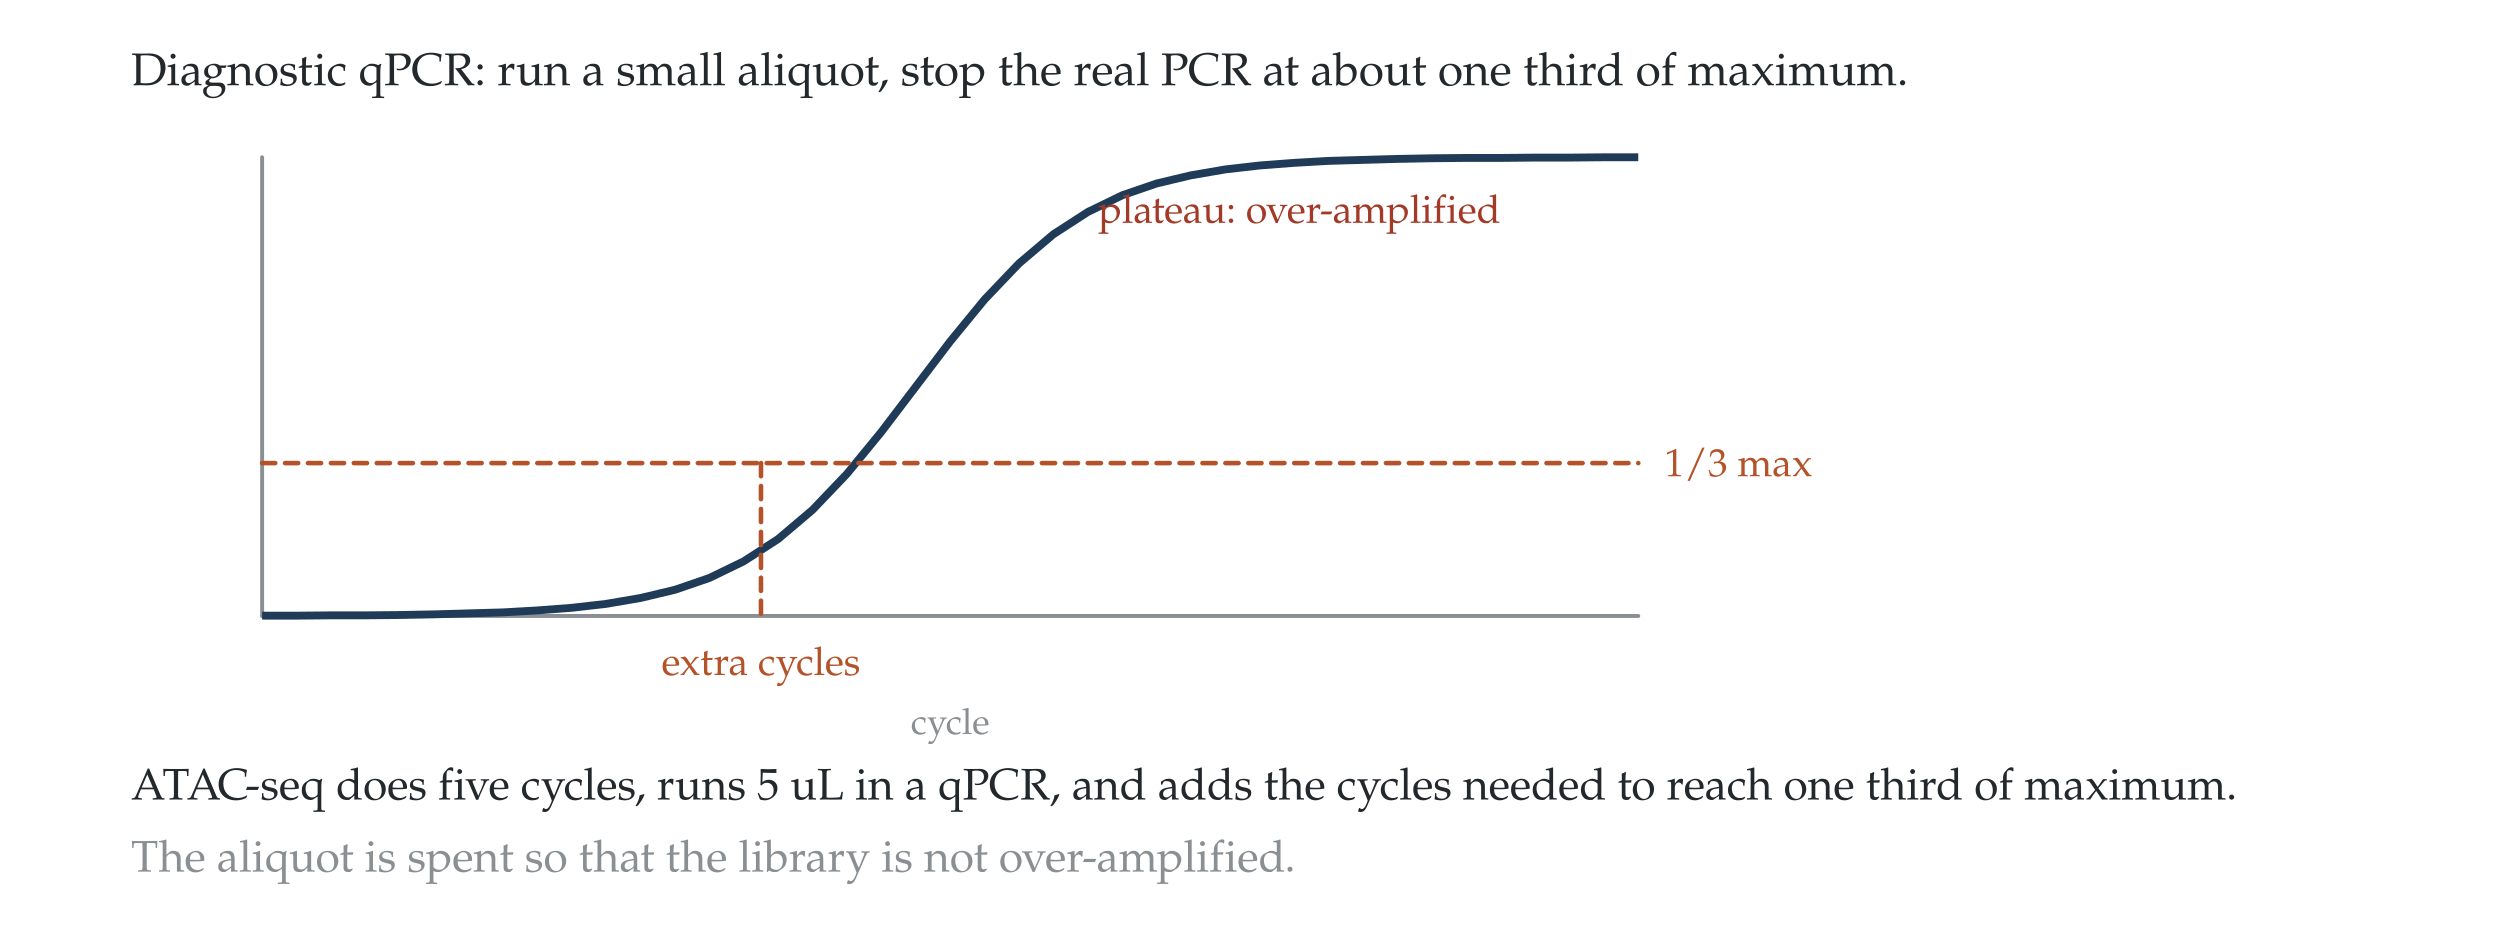
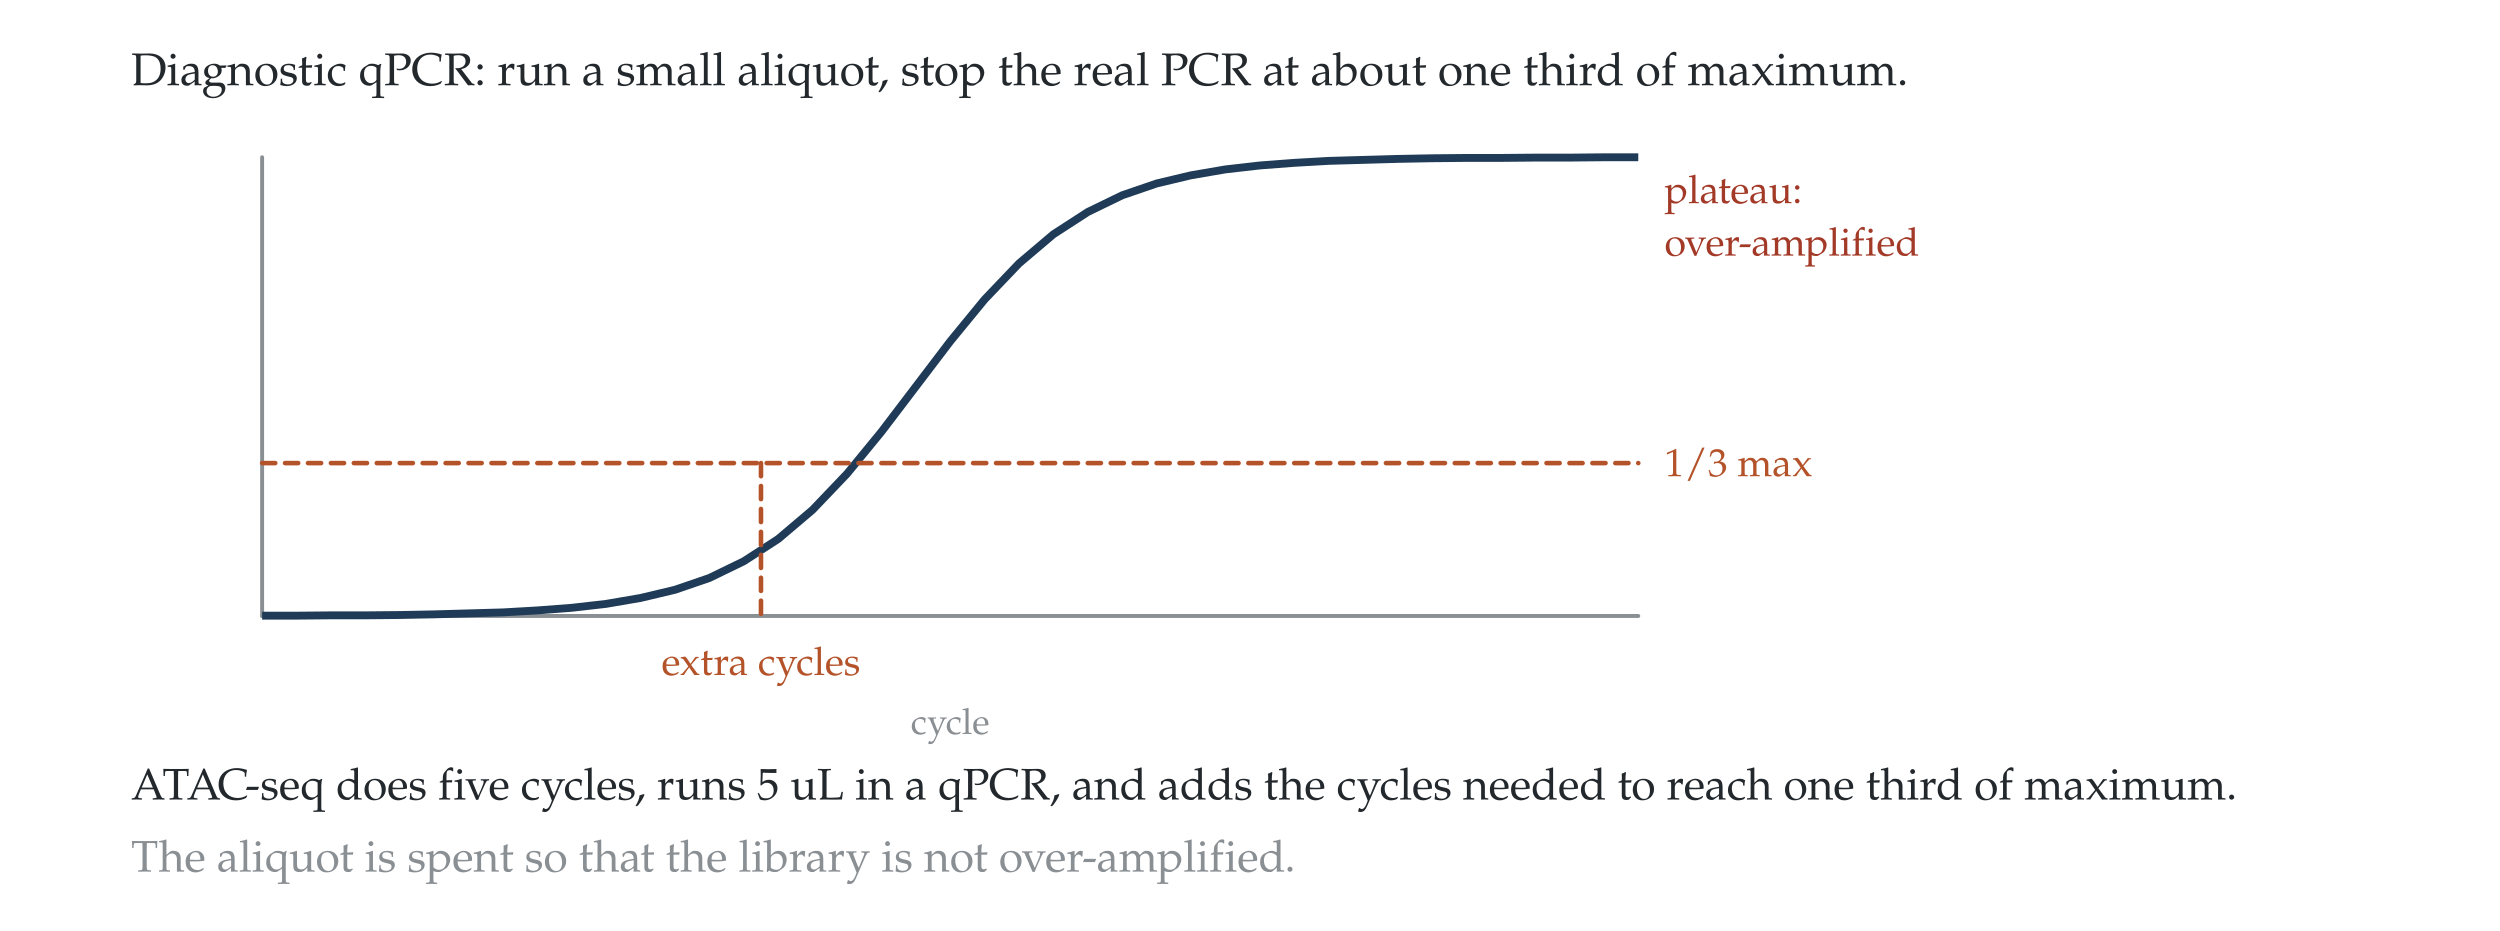
<svg xmlns="http://www.w3.org/2000/svg" viewBox="0 0 763 284" width="763" height="284" font-family="&quot;Palatino Linotype&quot;, &quot;Book Antiqua&quot;, Palatino, FreeSerif, serif" fill="#23282d">
  <rect width="700" height="284" fill="none" />
  <text x="40" y="26" font-size="14" fill="#23282d">Diagnostic qPCR: run a small aliquot, stop the real PCR at about one third of maximum.</text>
  <line x1="80" y1="188" x2="500" y2="188" stroke="#8a8f94" stroke-width="1.2" stroke-linecap="round" />
  <line x1="80" y1="48" x2="80" y2="188" stroke="#8a8f94" stroke-width="1.2" stroke-linecap="round" />
  <polyline points="80.0,187.9 90.5,187.9 101.0,187.8 111.5,187.8 122.0,187.7 132.5,187.5 143.0,187.2 153.5,186.9 164.0,186.3 174.5,185.5 185.0,184.3 195.5,182.5 206.0,180.0 216.5,176.4 227.0,171.3 237.5,164.5 248.0,155.6 258.5,144.6 269.0,131.8 279.5,118.0 290.0,104.2 300.5,91.4 311.0,80.4 321.5,71.5 332.0,64.7 342.5,59.6 353.0,56.0 363.5,53.5 374.0,51.7 384.5,50.5 395.0,49.7 405.5,49.1 416.0,48.8 426.5,48.5 437.0,48.3 447.5,48.2 458.0,48.2 468.5,48.1 479.0,48.1 489.5,48.0 500.0,48.0" fill="none" stroke="#1f3b57" stroke-width="2.4" />
  <line x1="80" y1="141.333" x2="500" y2="141.333" stroke="#b4532a" stroke-width="1.4" stroke-linecap="round" stroke-dasharray="4 3" />
  <text x="508" y="145.333" font-size="12" fill="#b4532a">1/3 max</text>
  <line x1="232.25" y1="141.333" x2="232.25" y2="188" stroke="#b4532a" stroke-width="1.4" stroke-linecap="round" stroke-dasharray="4 3" />
  <text x="232.25" y="206" font-size="12" text-anchor="middle" fill="#b4532a">extra cycles</text>
-   <text x="458.0" y="68" font-size="12" text-anchor="end" fill="#a33a28">plateau: over-amplified</text>
+   <text x="508" y="62" font-size="12" fill="#a33a28">plateau:</text>
+   <text x="508" y="78" font-size="12" fill="#a33a28">over-amplified</text>
  <text x="290.0" y="224" font-size="11" text-anchor="middle" fill="#8a8f94">cycle</text>
  <text x="40" y="244" font-size="13.5" fill="#23282d">ATAC-seq does five cycles, runs 5 uL in a qPCR, and adds the cycles needed to reach one third of maximum.</text>
  <text x="40" y="266" font-size="13.5" fill="#8a8f94">The aliquot is spent so that the library is not over-amplified.</text>
</svg>
